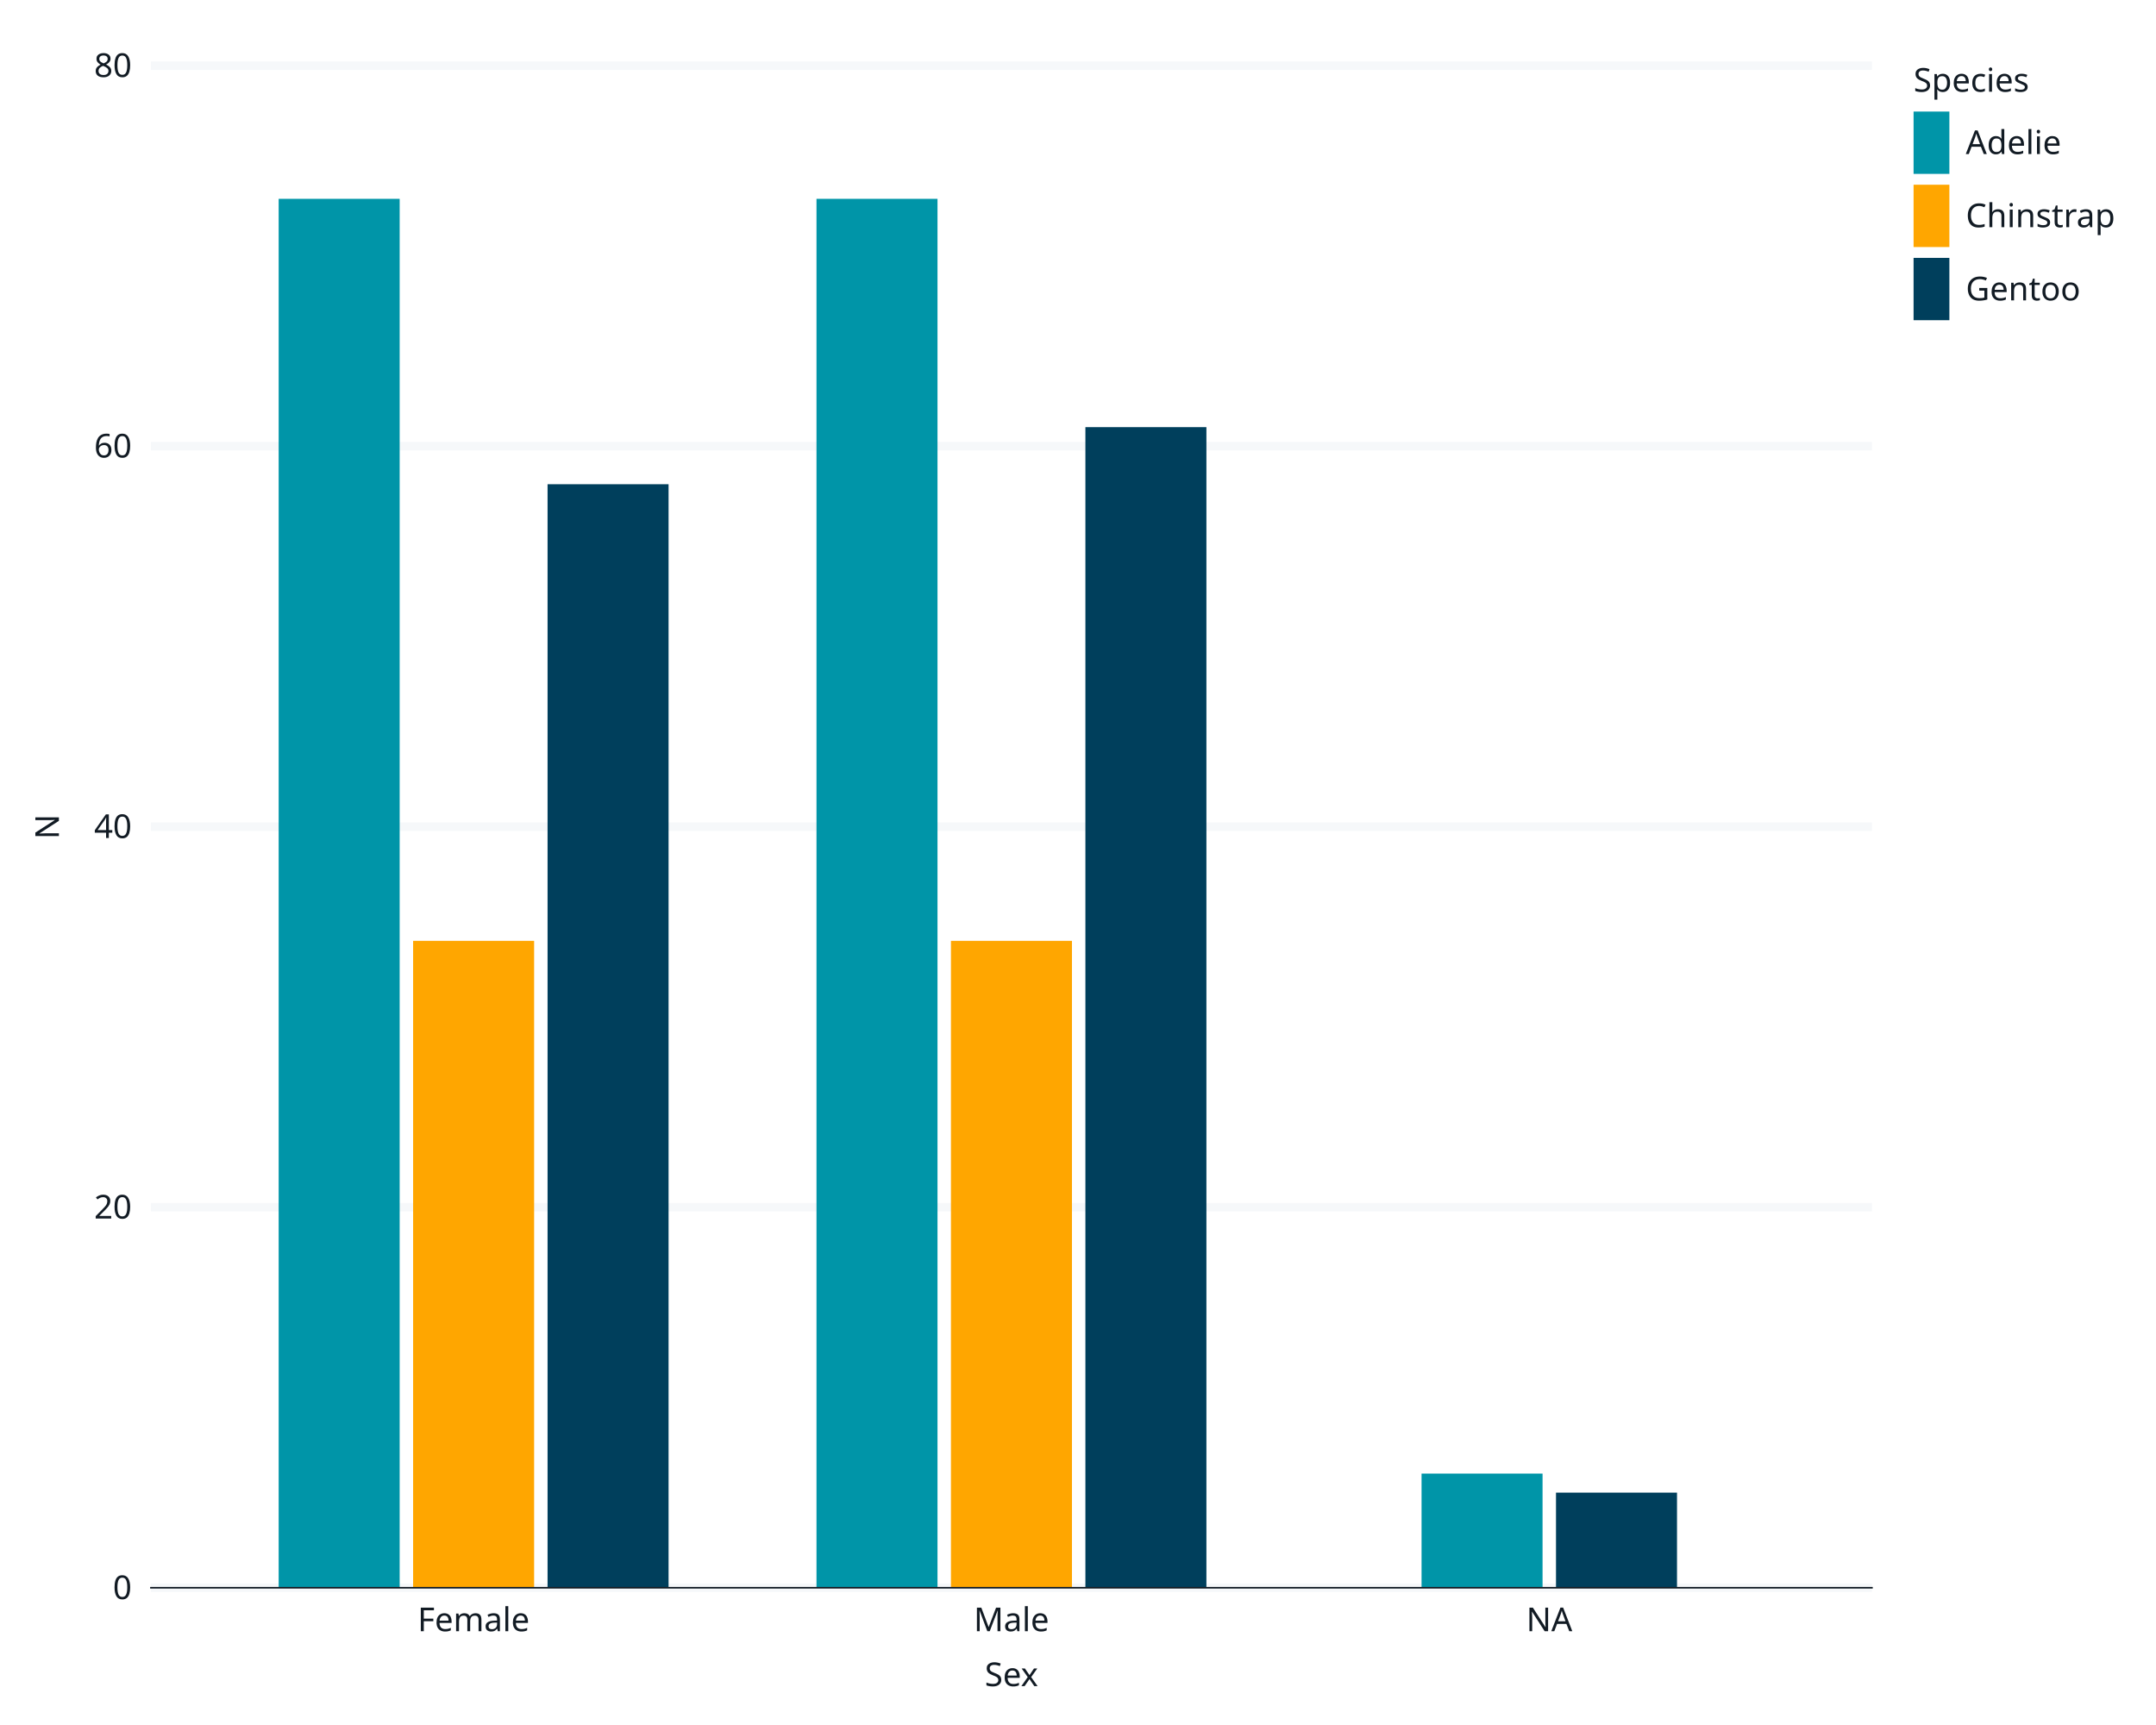
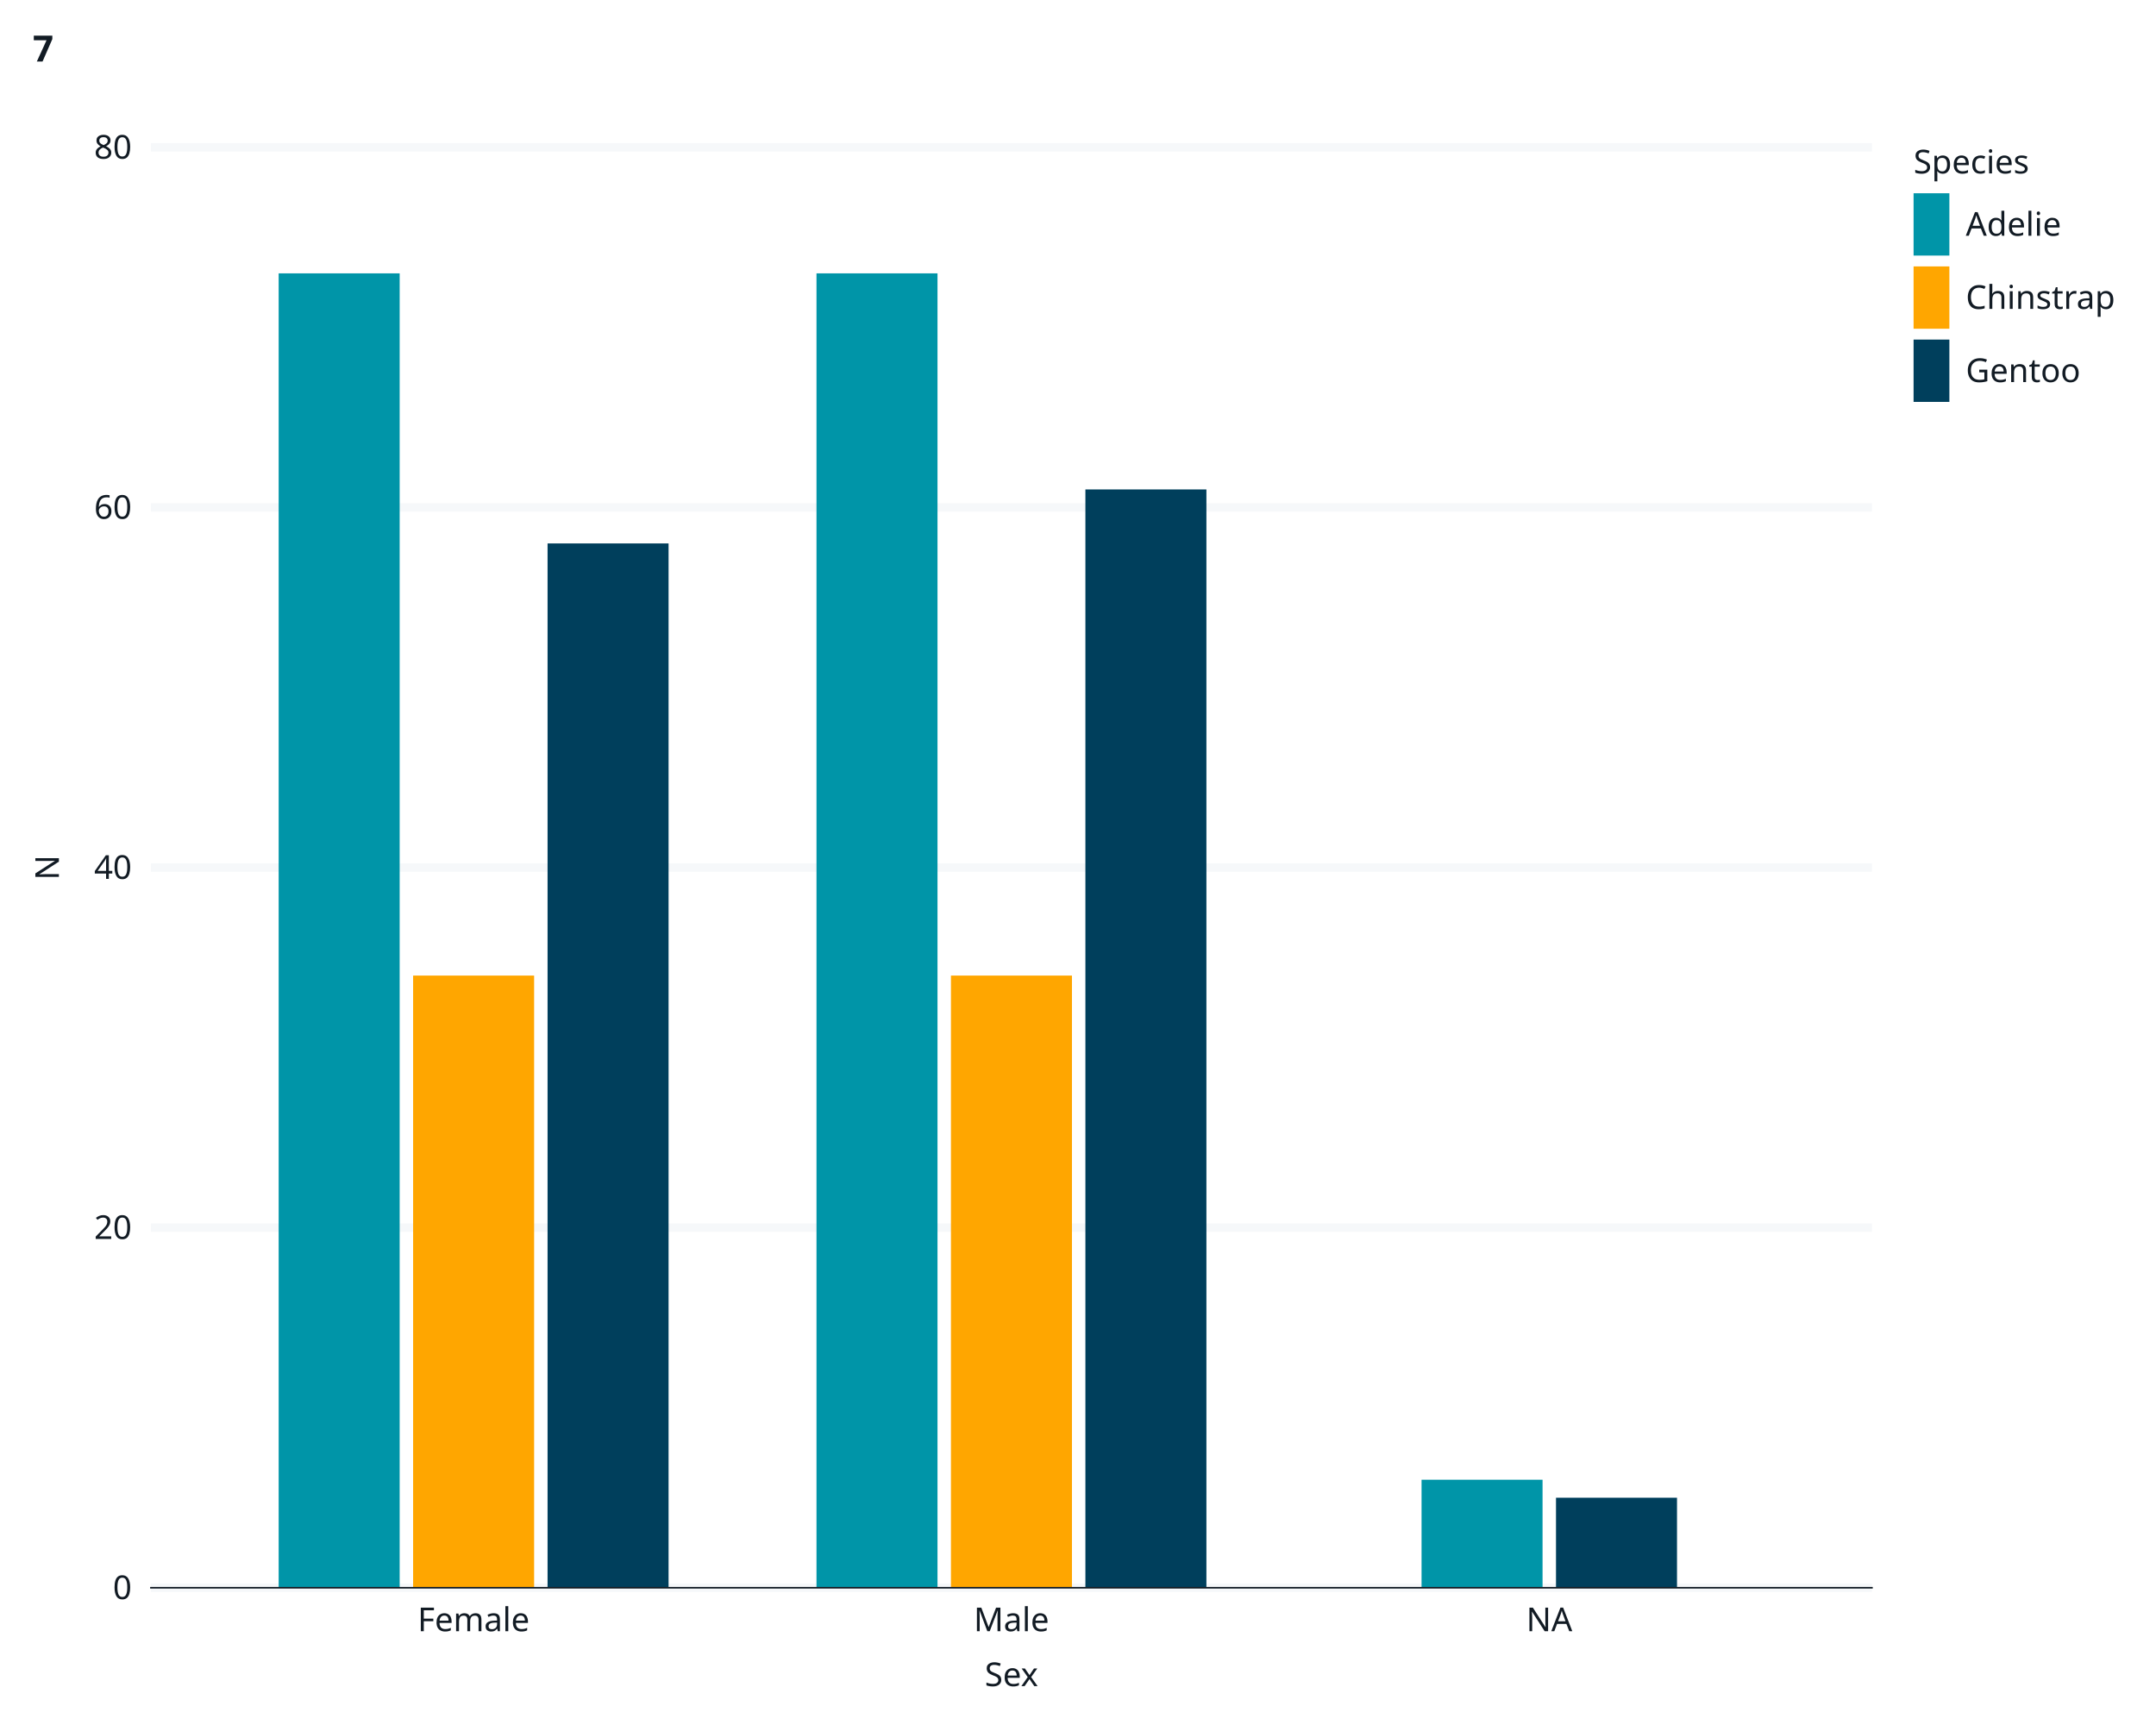
<svg xmlns="http://www.w3.org/2000/svg" class="svglite" data-engine-version="2.0" width="720.00pt" height="576.00pt" viewBox="0 0 720.00 576.00">
  <defs>
    <style type="text/css">
    .svglite line, .svglite polyline, .svglite polygon, .svglite path, .svglite rect, .svglite circle {
      fill: none;
      stroke: #000000;
      stroke-linecap: round;
      stroke-linejoin: round;
      stroke-miterlimit: 10.00;
    }
  </style>
  </defs>
  <rect width="100%" height="100%" style="stroke: none; fill: #FFFFFF;" />
  <defs>
    <clipPath id="cpMC4wMHw3MjAuMDB8MC4wMHw1NzYuMDA=">
      <rect x="0.00" y="0.00" width="720.00" height="576.00" />
    </clipPath>
  </defs>
  <g clip-path="url(#cpMC4wMHw3MjAuMDB8MC4wMHw1NzYuMDA=)">
    <rect x="0" y="0.00" width="720.00" height="576.00" style="stroke-width: 1.07; stroke: #FFFFFF; fill: #FFFFFF;" />
-     <rect x="50.40" y="21.92" width="574.75" height="508.26" style="stroke-width: 1.07; stroke: #FFFFFF; fill: #FFFFFF;" />
+     <rect x="50.40" y="49.20" width="574.75" height="480.98" style="stroke-width: 1.07; stroke: #FFFFFF; fill: #FFFFFF;" />
    <polyline points="50.40,530.17 625.15,530.17 " style="stroke-width: 2.84; stroke: #F6F8FA; stroke-linecap: butt;" />
-     <polyline points="50.40,403.11 625.15,403.11 " style="stroke-width: 2.84; stroke: #F6F8FA; stroke-linecap: butt;" />
-     <polyline points="50.40,276.05 625.15,276.05 " style="stroke-width: 2.84; stroke: #F6F8FA; stroke-linecap: butt;" />
-     <polyline points="50.40,148.98 625.15,148.98 " style="stroke-width: 2.84; stroke: #F6F8FA; stroke-linecap: butt;" />
-     <polyline points="50.40,21.92 625.15,21.92 " style="stroke-width: 2.84; stroke: #F6F8FA; stroke-linecap: butt;" />
-     <polyline points="158.17,530.17 158.17,21.92 " style="stroke-width: 2.84; stroke: none; stroke-linecap: butt;" />
-     <polyline points="337.78,530.17 337.78,21.92 " style="stroke-width: 2.84; stroke: none; stroke-linecap: butt;" />
-     <polyline points="517.39,530.17 517.39,21.92 " style="stroke-width: 2.84; stroke: none; stroke-linecap: butt;" />
-     <rect x="93.06" y="66.39" width="40.41" height="463.78" style="stroke-width: 0.00; stroke: #0095A8; stroke-linecap: butt; stroke-linejoin: miter; fill: #0095A8;" />
-     <rect x="137.96" y="314.16" width="40.41" height="216.01" style="stroke-width: 0.00; stroke: #FFA600; stroke-linecap: butt; stroke-linejoin: miter; fill: #FFA600;" />
-     <rect x="182.86" y="161.69" width="40.41" height="368.49" style="stroke-width: 0.00; stroke: #003F5C; stroke-linecap: butt; stroke-linejoin: miter; fill: #003F5C;" />
-     <rect x="272.67" y="66.39" width="40.41" height="463.78" style="stroke-width: 0.00; stroke: #0095A8; stroke-linecap: butt; stroke-linejoin: miter; fill: #0095A8;" />
-     <rect x="317.57" y="314.16" width="40.41" height="216.01" style="stroke-width: 0.00; stroke: #FFA600; stroke-linecap: butt; stroke-linejoin: miter; fill: #FFA600;" />
-     <rect x="362.47" y="142.63" width="40.41" height="387.55" style="stroke-width: 0.00; stroke: #003F5C; stroke-linecap: butt; stroke-linejoin: miter; fill: #003F5C;" />
-     <rect x="474.73" y="492.05" width="40.41" height="38.12" style="stroke-width: 0.00; stroke: #0095A8; stroke-linecap: butt; stroke-linejoin: miter; fill: #0095A8;" />
-     <rect x="519.63" y="498.41" width="40.41" height="31.77" style="stroke-width: 0.00; stroke: #003F5C; stroke-linecap: butt; stroke-linejoin: miter; fill: #003F5C;" />
-     <polyline points="50.40,530.17 50.40,21.92 " style="stroke-width: 0.53; stroke: none; stroke-linecap: square;" />
+     <polyline points="50.40,409.93 625.15,409.93 " style="stroke-width: 2.84; stroke: #F6F8FA; stroke-linecap: butt;" />
+     <polyline points="50.40,289.68 625.15,289.68 " style="stroke-width: 2.84; stroke: #F6F8FA; stroke-linecap: butt;" />
+     <polyline points="50.40,169.44 625.15,169.44 " style="stroke-width: 2.84; stroke: #F6F8FA; stroke-linecap: butt;" />
+     <polyline points="50.40,49.20 625.15,49.20 " style="stroke-width: 2.84; stroke: #F6F8FA; stroke-linecap: butt;" />
+     <polyline points="158.17,530.17 158.17,49.20 " style="stroke-width: 2.84; stroke: none; stroke-linecap: butt;" />
+     <polyline points="337.78,530.17 337.78,49.20 " style="stroke-width: 2.84; stroke: none; stroke-linecap: butt;" />
+     <polyline points="517.39,530.17 517.39,49.20 " style="stroke-width: 2.84; stroke: none; stroke-linecap: butt;" />
+     <rect x="93.06" y="91.28" width="40.41" height="438.89" style="stroke-width: 0.00; stroke: #0095A8; stroke-linecap: butt; stroke-linejoin: miter; fill: #0095A8;" />
+     <rect x="137.96" y="325.76" width="40.41" height="204.42" style="stroke-width: 0.00; stroke: #FFA600; stroke-linecap: butt; stroke-linejoin: miter; fill: #FFA600;" />
+     <rect x="182.86" y="181.46" width="40.41" height="348.71" style="stroke-width: 0.00; stroke: #003F5C; stroke-linecap: butt; stroke-linejoin: miter; fill: #003F5C;" />
+     <rect x="272.67" y="91.28" width="40.41" height="438.89" style="stroke-width: 0.00; stroke: #0095A8; stroke-linecap: butt; stroke-linejoin: miter; fill: #0095A8;" />
+     <rect x="317.57" y="325.76" width="40.41" height="204.42" style="stroke-width: 0.00; stroke: #FFA600; stroke-linecap: butt; stroke-linejoin: miter; fill: #FFA600;" />
+     <rect x="362.47" y="163.43" width="40.41" height="366.75" style="stroke-width: 0.00; stroke: #003F5C; stroke-linecap: butt; stroke-linejoin: miter; fill: #003F5C;" />
+     <rect x="474.73" y="494.10" width="40.41" height="36.07" style="stroke-width: 0.00; stroke: #0095A8; stroke-linecap: butt; stroke-linejoin: miter; fill: #0095A8;" />
+     <rect x="519.63" y="500.11" width="40.41" height="30.06" style="stroke-width: 0.00; stroke: #003F5C; stroke-linecap: butt; stroke-linejoin: miter; fill: #003F5C;" />
+     <polyline points="50.40,530.17 50.40,49.20 " style="stroke-width: 0.53; stroke: none; stroke-linecap: square;" />
    <text x="44.01" y="533.96" text-anchor="end" style="font-size: 11.00px; fill: #121B24; font-family: sans;" textLength="6.12px" lengthAdjust="spacingAndGlyphs">0</text>
-     <text x="44.01" y="406.89" text-anchor="end" style="font-size: 11.00px; fill: #121B24; font-family: sans;" textLength="12.24px" lengthAdjust="spacingAndGlyphs">20</text>
-     <text x="44.01" y="279.83" text-anchor="end" style="font-size: 11.00px; fill: #121B24; font-family: sans;" textLength="12.24px" lengthAdjust="spacingAndGlyphs">40</text>
-     <text x="44.01" y="152.77" text-anchor="end" style="font-size: 11.00px; fill: #121B24; font-family: sans;" textLength="12.24px" lengthAdjust="spacingAndGlyphs">60</text>
-     <text x="44.01" y="25.70" text-anchor="end" style="font-size: 11.00px; fill: #121B24; font-family: sans;" textLength="12.24px" lengthAdjust="spacingAndGlyphs">80</text>
+     <text x="44.01" y="413.71" text-anchor="end" style="font-size: 11.00px; fill: #121B24; font-family: sans;" textLength="12.24px" lengthAdjust="spacingAndGlyphs">20</text>
+     <text x="44.01" y="293.47" text-anchor="end" style="font-size: 11.00px; fill: #121B24; font-family: sans;" textLength="12.24px" lengthAdjust="spacingAndGlyphs">40</text>
+     <text x="44.01" y="173.23" text-anchor="end" style="font-size: 11.00px; fill: #121B24; font-family: sans;" textLength="12.24px" lengthAdjust="spacingAndGlyphs">60</text>
+     <text x="44.01" y="52.98" text-anchor="end" style="font-size: 11.00px; fill: #121B24; font-family: sans;" textLength="12.24px" lengthAdjust="spacingAndGlyphs">80</text>
    <polyline points="46.75,530.17 50.40,530.17 " style="stroke-width: 0.53; stroke: none; stroke-linecap: butt;" />
-     <polyline points="46.75,403.11 50.40,403.11 " style="stroke-width: 0.53; stroke: none; stroke-linecap: butt;" />
-     <polyline points="46.75,276.05 50.40,276.05 " style="stroke-width: 0.53; stroke: none; stroke-linecap: butt;" />
-     <polyline points="46.75,148.98 50.40,148.98 " style="stroke-width: 0.53; stroke: none; stroke-linecap: butt;" />
-     <polyline points="46.75,21.92 50.40,21.92 " style="stroke-width: 0.53; stroke: none; stroke-linecap: butt;" />
+     <polyline points="46.75,409.93 50.40,409.93 " style="stroke-width: 0.53; stroke: none; stroke-linecap: butt;" />
+     <polyline points="46.75,289.68 50.40,289.68 " style="stroke-width: 0.53; stroke: none; stroke-linecap: butt;" />
+     <polyline points="46.75,169.44 50.40,169.44 " style="stroke-width: 0.53; stroke: none; stroke-linecap: butt;" />
+     <polyline points="46.75,49.20 50.40,49.20 " style="stroke-width: 0.53; stroke: none; stroke-linecap: butt;" />
    <polyline points="50.40,530.17 625.15,530.17 " style="stroke-width: 0.53; stroke: #121B24; stroke-linecap: square;" />
    <polyline points="158.17,533.83 158.17,530.17 " style="stroke-width: 0.53; stroke: none; stroke-linecap: butt;" />
    <polyline points="337.78,533.83 337.78,530.17 " style="stroke-width: 0.53; stroke: none; stroke-linecap: butt;" />
    <polyline points="517.39,533.83 517.39,530.17 " style="stroke-width: 0.53; stroke: none; stroke-linecap: butt;" />
    <text x="158.17" y="544.68" text-anchor="middle" style="font-size: 11.00px; fill: #121B24; font-family: sans;" textLength="36.68px" lengthAdjust="spacingAndGlyphs">Female</text>
    <text x="337.78" y="544.68" text-anchor="middle" style="font-size: 11.00px; fill: #121B24; font-family: sans;" textLength="23.85px" lengthAdjust="spacingAndGlyphs">Male</text>
    <text x="517.39" y="544.68" text-anchor="middle" style="font-size: 11.00px; fill: #121B24; font-family: sans;" textLength="15.29px" lengthAdjust="spacingAndGlyphs">NA</text>
    <text x="337.78" y="563.02" text-anchor="middle" style="font-size: 11.00px; fill: #121B24; font-family: sans;" textLength="18.96px" lengthAdjust="spacingAndGlyphs">Sex</text>
-     <text transform="translate(19.67,276.05) rotate(-90)" text-anchor="middle" style="font-size: 11.00px; fill: #121B24; font-family: sans;" textLength="7.95px" lengthAdjust="spacingAndGlyphs">N</text>
-     <rect x="630.82" y="21.92" width="67.26" height="93.22" style="stroke-width: 1.07; stroke: #FFFFFF; fill: #FFFFFF;" />
-     <text x="639.04" y="30.63" style="font-size: 11.00px; fill: #121B24; font-family: sans;" textLength="39.14px" lengthAdjust="spacingAndGlyphs">Species</text>
-     <rect x="639.04" y="37.25" width="11.96" height="20.81" style="stroke-width: 1.07; stroke: #FFFFFF; fill: #FFFFFF;" />
-     <rect x="639.04" y="37.25" width="11.96" height="20.81" style="stroke-width: 0.00; stroke: #0095A8; stroke-linecap: butt; stroke-linejoin: miter; fill: #0095A8;" />
-     <rect x="639.04" y="61.68" width="11.96" height="20.81" style="stroke-width: 1.07; stroke: #FFFFFF; fill: #FFFFFF;" />
-     <rect x="639.04" y="61.68" width="11.96" height="20.81" style="stroke-width: 0.00; stroke: #FFA600; stroke-linecap: butt; stroke-linejoin: miter; fill: #FFA600;" />
-     <rect x="639.04" y="86.11" width="11.96" height="20.81" style="stroke-width: 1.07; stroke: #FFFFFF; fill: #FFFFFF;" />
-     <rect x="639.04" y="86.11" width="11.96" height="20.81" style="stroke-width: 0.00; stroke: #003F5C; stroke-linecap: butt; stroke-linejoin: miter; fill: #003F5C;" />
-     <text x="656.48" y="51.44" style="font-size: 11.00px; fill: #121B24; font-family: sans;" textLength="30.58px" lengthAdjust="spacingAndGlyphs">Adelie</text>
-     <text x="656.48" y="75.87" style="font-size: 11.00px; fill: #121B24; font-family: sans;" textLength="47.08px" lengthAdjust="spacingAndGlyphs">Chinstrap</text>
-     <text x="656.48" y="100.30" style="font-size: 11.00px; fill: #121B24; font-family: sans;" textLength="36.09px" lengthAdjust="spacingAndGlyphs">Gentoo</text>
+     <text transform="translate(19.67,289.68) rotate(-90)" text-anchor="middle" style="font-size: 11.00px; fill: #121B24; font-family: sans;" textLength="7.95px" lengthAdjust="spacingAndGlyphs">N</text>
+     <rect x="630.82" y="49.20" width="67.26" height="93.22" style="stroke-width: 1.07; stroke: #FFFFFF; fill: #FFFFFF;" />
+     <text x="639.04" y="57.91" style="font-size: 11.00px; fill: #121B24; font-family: sans;" textLength="39.14px" lengthAdjust="spacingAndGlyphs">Species</text>
+     <rect x="639.04" y="64.53" width="11.96" height="20.81" style="stroke-width: 1.07; stroke: #FFFFFF; fill: #FFFFFF;" />
+     <rect x="639.04" y="64.53" width="11.96" height="20.81" style="stroke-width: 0.00; stroke: #0095A8; stroke-linecap: butt; stroke-linejoin: miter; fill: #0095A8;" />
+     <rect x="639.04" y="88.96" width="11.96" height="20.81" style="stroke-width: 1.07; stroke: #FFFFFF; fill: #FFFFFF;" />
+     <rect x="639.04" y="88.96" width="11.96" height="20.81" style="stroke-width: 0.00; stroke: #FFA600; stroke-linecap: butt; stroke-linejoin: miter; fill: #FFA600;" />
+     <rect x="639.04" y="113.39" width="11.96" height="20.81" style="stroke-width: 1.07; stroke: #FFFFFF; fill: #FFFFFF;" />
+     <rect x="639.04" y="113.39" width="11.96" height="20.81" style="stroke-width: 0.00; stroke: #003F5C; stroke-linecap: butt; stroke-linejoin: miter; fill: #003F5C;" />
+     <text x="656.48" y="78.72" style="font-size: 11.00px; fill: #121B24; font-family: sans;" textLength="30.58px" lengthAdjust="spacingAndGlyphs">Adelie</text>
+     <text x="656.48" y="103.15" style="font-size: 11.00px; fill: #121B24; font-family: sans;" textLength="47.08px" lengthAdjust="spacingAndGlyphs">Chinstrap</text>
+     <text x="656.48" y="127.58" style="font-size: 11.00px; fill: #121B24; font-family: sans;" textLength="36.09px" lengthAdjust="spacingAndGlyphs">Gentoo</text>
+     <text x="10.96" y="20.54" style="font-size: 12.10px; font-weight: bold; fill: #121B24; font-family: sans;" textLength="6.73px" lengthAdjust="spacingAndGlyphs">7</text>
  </g>
</svg>
